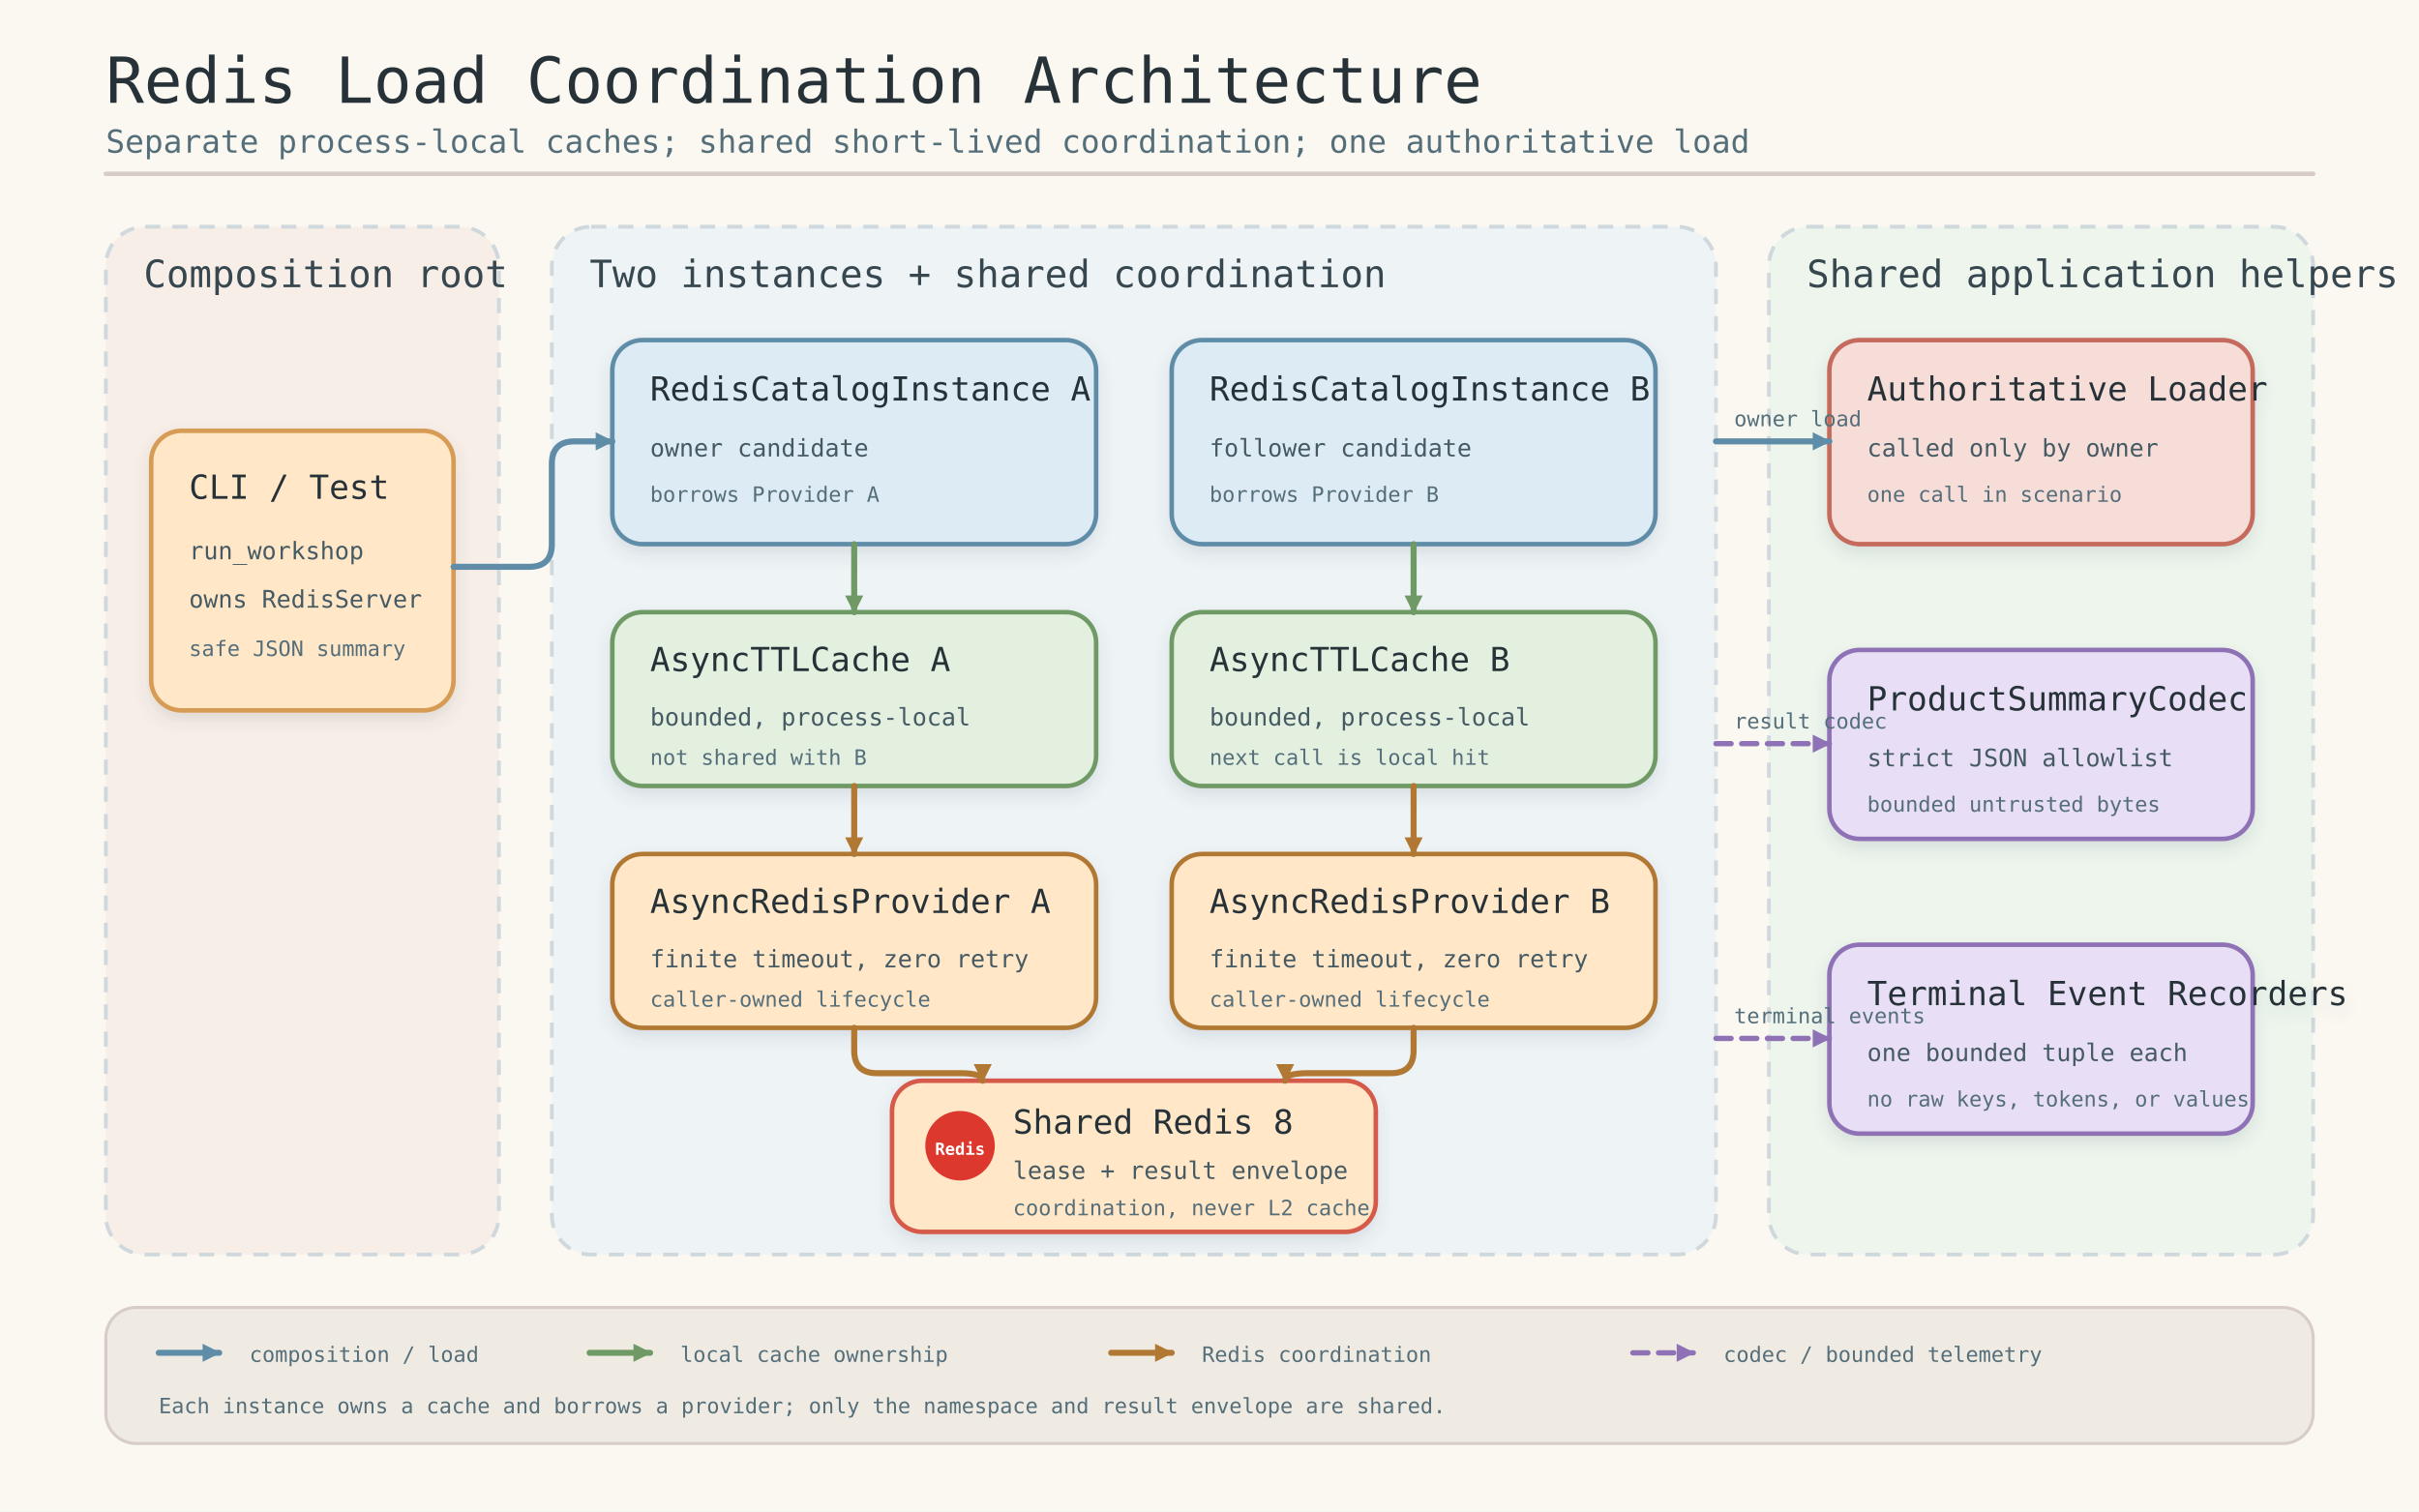
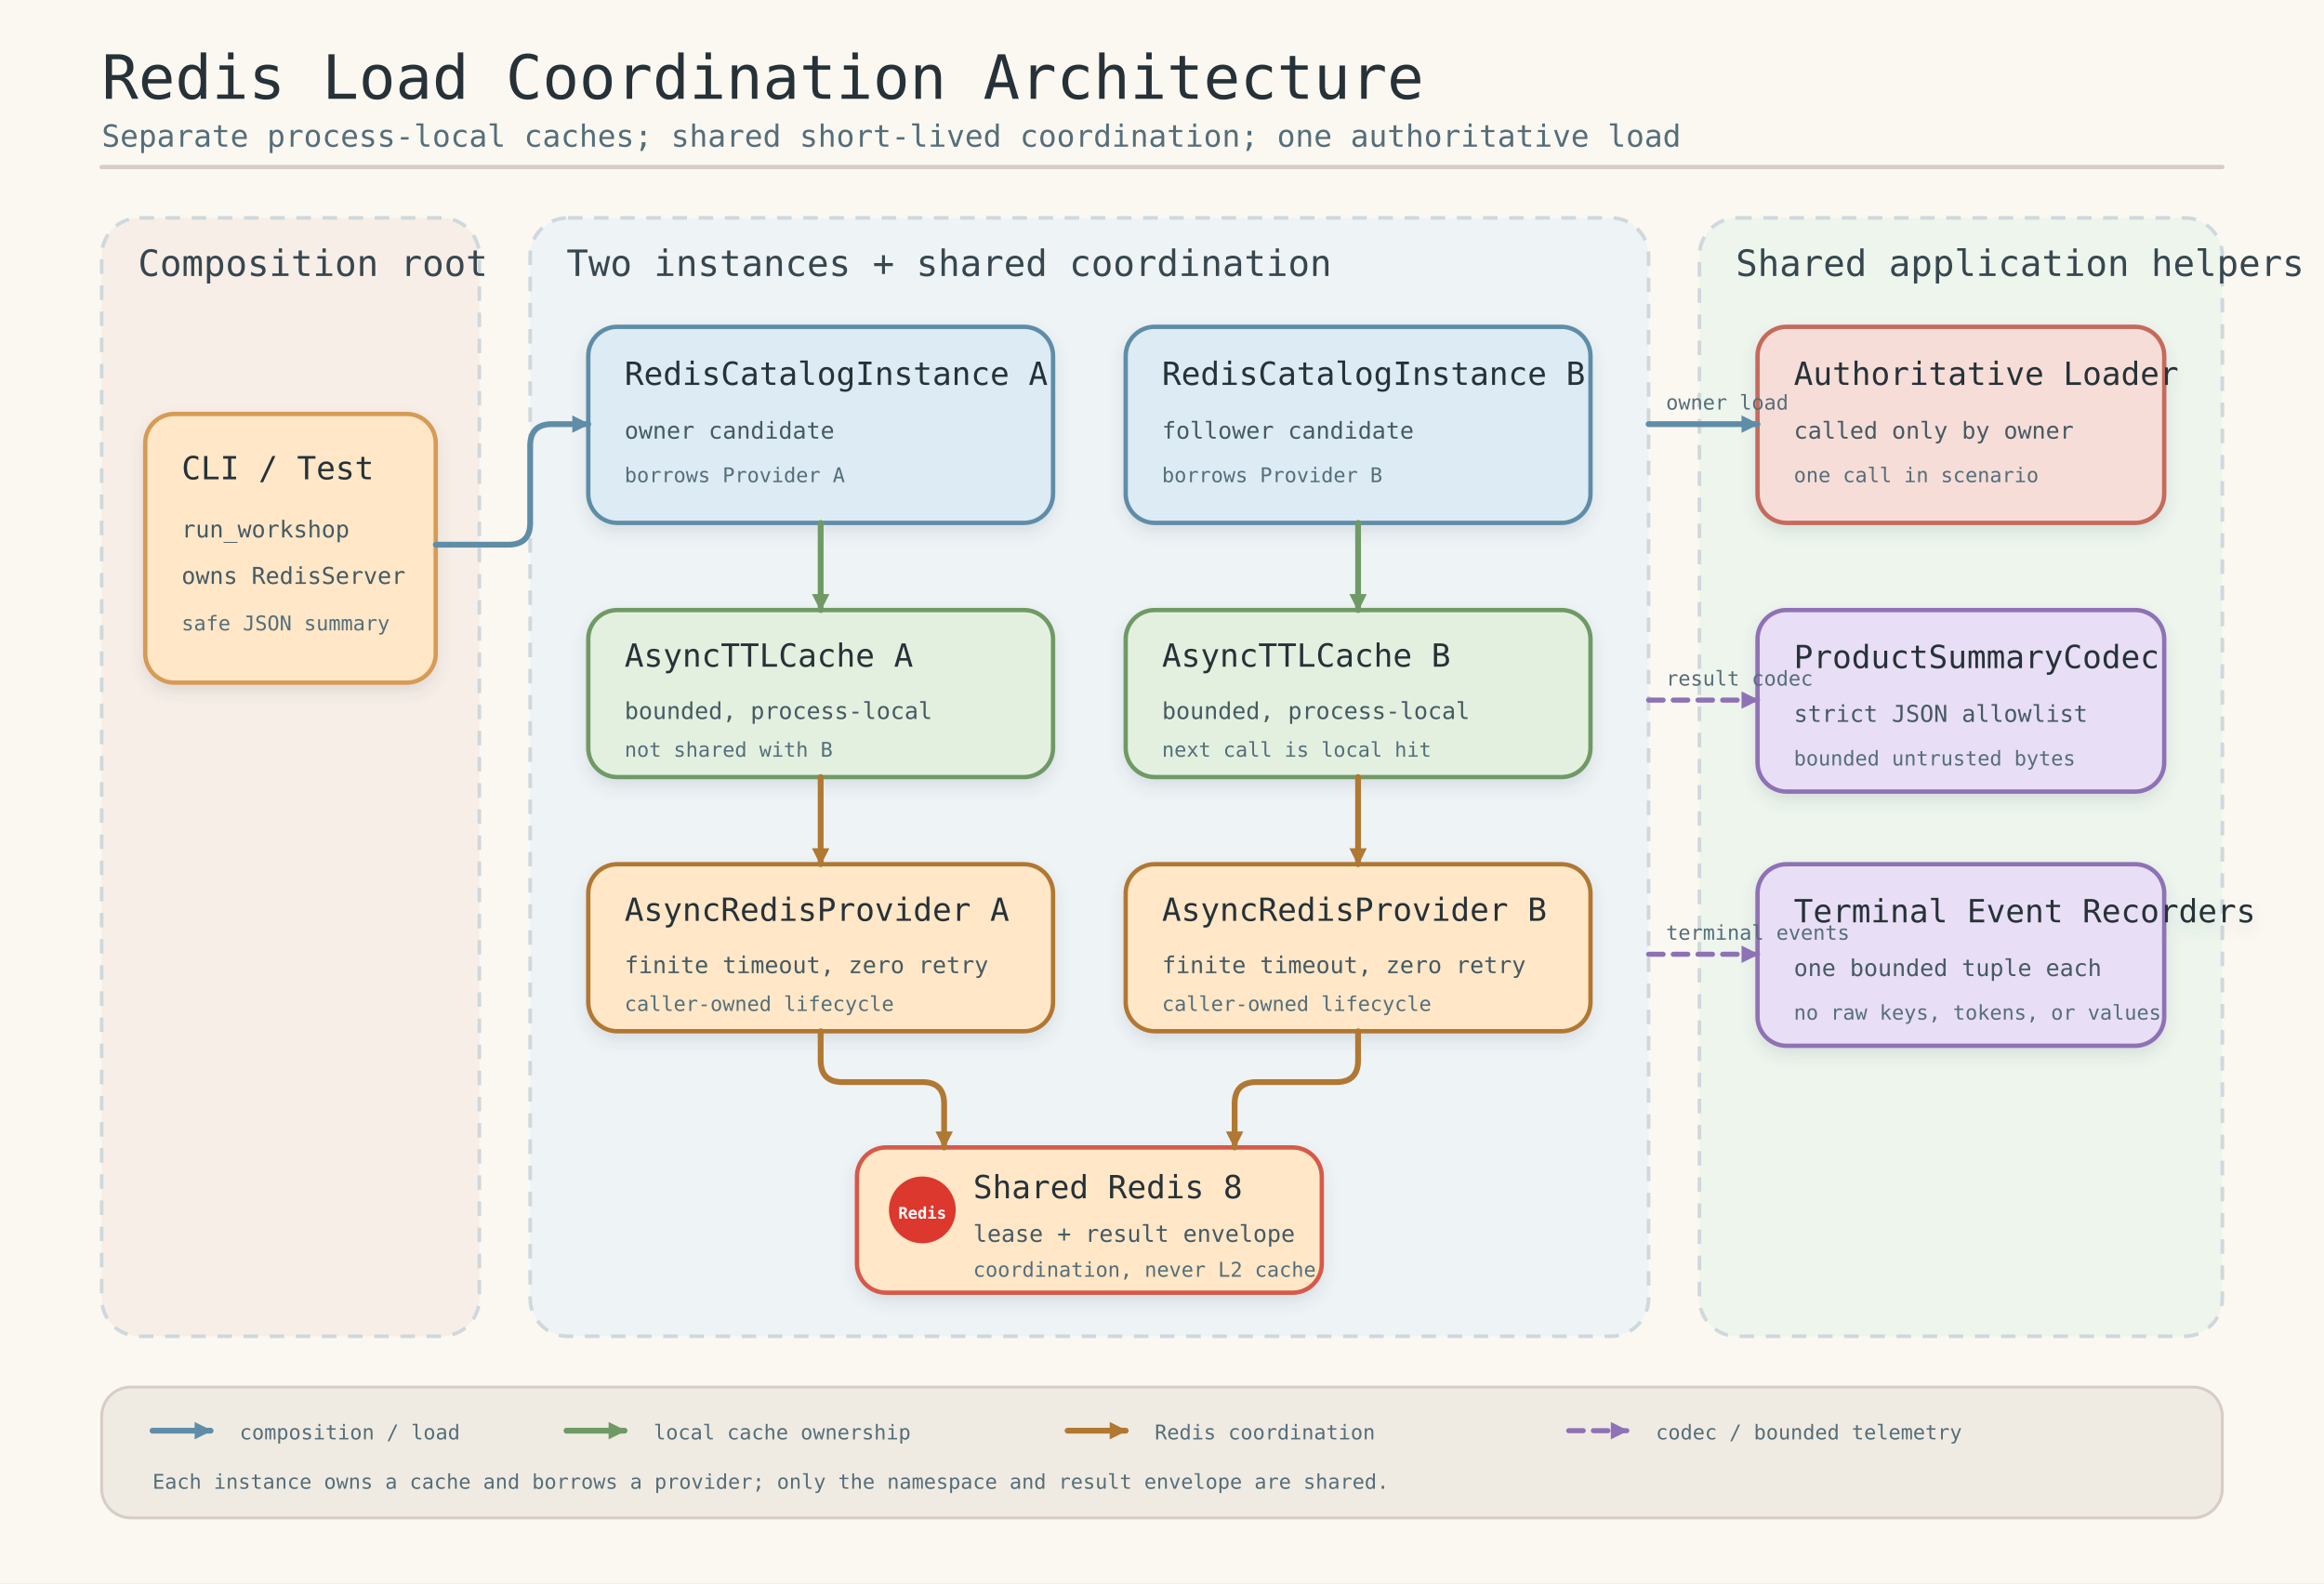
- <svg xmlns="http://www.w3.org/2000/svg" width="1600" height="1000" viewBox="0 0 1600 1000" role="img" aria-labelledby="title desc">
+ <svg xmlns="http://www.w3.org/2000/svg" width="1600" height="1090" viewBox="0 0 1600 1090" role="img" aria-labelledby="title desc">
  <defs>
    <style>
      text { font-family: 'Architects Daughter', 'Comic Sans MS', 'Comic Mono', 'SFMono-Regular', monospace; }
      .title { font-size: 42px; fill: #263238; }
      .subtitle { font-size: 21px; fill: #546e7a; }
      .lane-title { font-size: 25px; fill: #37474f; }
      .card-title { font-size: 22px; fill: #263238; }
      .body { font-family: 'Comic Mono', 'SFMono-Regular', monospace; font-size: 16px; fill: #455a64; }
      .small { font-family: 'Comic Mono', 'SFMono-Regular', monospace; font-size: 14px; fill: #546e7a; }
      .lane { stroke: #cfd8dc; stroke-width: 2.5; stroke-dasharray: 10 8; }
      .card { stroke-width: 3; }
      .flow { fill: none; stroke: #5f8da8; stroke-width: 4; stroke-linecap: round; stroke-linejoin: round; marker-end: url(#arrow-blue); }
      .cache { fill: none; stroke: #6f9a65; stroke-width: 4; stroke-linecap: round; stroke-linejoin: round; marker-end: url(#arrow-green); }
      .coord { fill: none; stroke: #b07832; stroke-width: 4; stroke-linecap: round; stroke-linejoin: round; marker-end: url(#arrow-amber); }
      .observe { fill: none; stroke: #8e72b5; stroke-width: 3.5; stroke-dasharray: 10 7; stroke-linecap: round; stroke-linejoin: round; marker-end: url(#arrow-purple); }
    </style>
    <marker id="arrow-blue" viewBox="0 0 14 14" refX="12" refY="7" markerWidth="14" markerHeight="14" orient="auto" markerUnits="userSpaceOnUse">
      <path d="M1 1 L13 7 L1 13 Z" fill="#5f8da8" />
    </marker>
    <marker id="arrow-green" viewBox="0 0 14 14" refX="12" refY="7" markerWidth="14" markerHeight="14" orient="auto" markerUnits="userSpaceOnUse">
      <path d="M1 1 L13 7 L1 13 Z" fill="#6f9a65" />
    </marker>
    <marker id="arrow-amber" viewBox="0 0 14 14" refX="12" refY="7" markerWidth="14" markerHeight="14" orient="auto" markerUnits="userSpaceOnUse">
      <path d="M1 1 L13 7 L1 13 Z" fill="#b07832" />
    </marker>
    <marker id="arrow-purple" viewBox="0 0 14 14" refX="12" refY="7" markerWidth="14" markerHeight="14" orient="auto" markerUnits="userSpaceOnUse">
      <path d="M1 1 L13 7 L1 13 Z" fill="#8e72b5" />
    </marker>
    <filter id="shadow" x="-10%" y="-10%" width="120%" height="130%">
      <feDropShadow dx="0" dy="5" stdDeviation="5" flood-color="#455a64" flood-opacity="0.13" />
    </filter>
  </defs>
-   <rect width="1600" height="1000" fill="#fbf8f1" />
+   <rect width="1600" height="1090" fill="#fbf8f1" />
  <path d="M70 115 H1530" stroke="#d7ccc8" stroke-width="3" stroke-linecap="round" />
  <text x="70" y="68" class="title">Redis Load Coordination Architecture</text>
  <text x="70" y="101" class="subtitle">Separate process-local caches; shared short-lived coordination; one authoritative load</text>
-   <rect x="70" y="150" width="260" height="680" rx="26" fill="#f7eee7" class="lane" />
-   <rect x="365" y="150" width="770" height="680" rx="26" fill="#eef3f6" class="lane" />
-   <rect x="1170" y="150" width="360" height="680" rx="26" fill="#edf5ed" class="lane" />
+   <rect x="70" y="150" width="260" height="770" rx="26" fill="#f7eee7" class="lane" />
+   <rect x="365" y="150" width="770" height="770" rx="26" fill="#eef3f6" class="lane" />
+   <rect x="1170" y="150" width="360" height="770" rx="26" fill="#edf5ed" class="lane" />
  <text x="95" y="190" class="lane-title">Composition root</text>
  <text x="390" y="190" class="lane-title">Two instances + shared coordination</text>
  <text x="1195" y="190" class="lane-title">Shared application helpers</text>
  <g filter="url(#shadow)">
    <rect x="100" y="285" width="200" height="185" rx="20" fill="#ffe7c7" stroke="#d69b55" class="card" />
    <text x="125" y="330" class="card-title">CLI / Test</text>
    <text x="125" y="370" class="body">run_workshop</text>
    <text x="125" y="402" class="body">owns RedisServer</text>
    <text x="125" y="434" class="small">safe JSON summary</text>
  </g>
  <g filter="url(#shadow)">
    <rect x="405" y="225" width="320" height="135" rx="20" fill="#dcebf4" stroke="#5f8da8" class="card" />
    <text x="430" y="265" class="card-title">RedisCatalogInstance A</text>
    <text x="430" y="302" class="body">owner candidate</text>
    <text x="430" y="332" class="small">borrows Provider A</text>
    <rect x="775" y="225" width="320" height="135" rx="20" fill="#dcebf4" stroke="#5f8da8" class="card" />
    <text x="800" y="265" class="card-title">RedisCatalogInstance B</text>
    <text x="800" y="302" class="body">follower candidate</text>
    <text x="800" y="332" class="small">borrows Provider B</text>
  </g>
  <g filter="url(#shadow)">
-     <rect x="405" y="405" width="320" height="115" rx="20" fill="#e3f0df" stroke="#6f9a65" class="card" />
-     <text x="430" y="444" class="card-title">AsyncTTLCache A</text>
-     <text x="430" y="480" class="body">bounded, process-local</text>
-     <text x="430" y="506" class="small">not shared with B</text>
-     <rect x="775" y="405" width="320" height="115" rx="20" fill="#e3f0df" stroke="#6f9a65" class="card" />
-     <text x="800" y="444" class="card-title">AsyncTTLCache B</text>
-     <text x="800" y="480" class="body">bounded, process-local</text>
-     <text x="800" y="506" class="small">next call is local hit</text>
+     <rect x="405" y="420" width="320" height="115" rx="20" fill="#e3f0df" stroke="#6f9a65" class="card" />
+     <text x="430" y="459" class="card-title">AsyncTTLCache A</text>
+     <text x="430" y="495" class="body">bounded, process-local</text>
+     <text x="430" y="521" class="small">not shared with B</text>
+     <rect x="775" y="420" width="320" height="115" rx="20" fill="#e3f0df" stroke="#6f9a65" class="card" />
+     <text x="800" y="459" class="card-title">AsyncTTLCache B</text>
+     <text x="800" y="495" class="body">bounded, process-local</text>
+     <text x="800" y="521" class="small">next call is local hit</text>
  </g>
  <g filter="url(#shadow)">
-     <rect x="405" y="565" width="320" height="115" rx="20" fill="#ffe7c7" stroke="#b07832" class="card" />
-     <text x="430" y="604" class="card-title">AsyncRedisProvider A</text>
-     <text x="430" y="640" class="body">finite timeout, zero retry</text>
-     <text x="430" y="666" class="small">caller-owned lifecycle</text>
-     <rect x="775" y="565" width="320" height="115" rx="20" fill="#ffe7c7" stroke="#b07832" class="card" />
-     <text x="800" y="604" class="card-title">AsyncRedisProvider B</text>
-     <text x="800" y="640" class="body">finite timeout, zero retry</text>
-     <text x="800" y="666" class="small">caller-owned lifecycle</text>
+     <rect x="405" y="595" width="320" height="115" rx="20" fill="#ffe7c7" stroke="#b07832" class="card" />
+     <text x="430" y="634" class="card-title">AsyncRedisProvider A</text>
+     <text x="430" y="670" class="body">finite timeout, zero retry</text>
+     <text x="430" y="696" class="small">caller-owned lifecycle</text>
+     <rect x="775" y="595" width="320" height="115" rx="20" fill="#ffe7c7" stroke="#b07832" class="card" />
+     <text x="800" y="634" class="card-title">AsyncRedisProvider B</text>
+     <text x="800" y="670" class="body">finite timeout, zero retry</text>
+     <text x="800" y="696" class="small">caller-owned lifecycle</text>
  </g>
  <g filter="url(#shadow)">
-     <rect x="590" y="715" width="320" height="100" rx="20" fill="#ffe7c7" stroke="#d65a4a" class="card" />
-     <circle cx="635" cy="758" r="23" fill="#dc382d" />
-     <text x="635" y="764" text-anchor="middle" font-family="Arial, sans-serif" font-size="11" font-weight="700" fill="#ffffff">Redis</text>
-     <text x="670" y="750" class="card-title">Shared Redis 8</text>
-     <text x="670" y="780" class="body">lease + result envelope</text>
-     <text x="670" y="804" class="small">coordination, never L2 cache</text>
+     <rect x="590" y="790" width="320" height="100" rx="20" fill="#ffe7c7" stroke="#d65a4a" class="card" />
+     <circle cx="635" cy="833" r="23" fill="#dc382d" />
+     <text x="635" y="839" text-anchor="middle" font-family="Arial, sans-serif" font-size="11" font-weight="700" fill="#ffffff">Redis</text>
+     <text x="670" y="825" class="card-title">Shared Redis 8</text>
+     <text x="670" y="855" class="body">lease + result envelope</text>
+     <text x="670" y="879" class="small">coordination, never L2 cache</text>
  </g>
  <g filter="url(#shadow)">
    <rect x="1210" y="225" width="280" height="135" rx="20" fill="#f6ddd7" stroke="#c56b5d" class="card" />
    <text x="1235" y="265" class="card-title">Authoritative Loader</text>
    <text x="1235" y="302" class="body">called only by owner</text>
    <text x="1235" y="332" class="small">one call in scenario</text>
  </g>
  <g filter="url(#shadow)">
-     <rect x="1210" y="430" width="280" height="125" rx="20" fill="#e8def5" stroke="#8e72b5" class="card" />
-     <text x="1235" y="470" class="card-title">ProductSummaryCodec</text>
-     <text x="1235" y="507" class="body">strict JSON allowlist</text>
-     <text x="1235" y="537" class="small">bounded untrusted bytes</text>
+     <rect x="1210" y="420" width="280" height="125" rx="20" fill="#e8def5" stroke="#8e72b5" class="card" />
+     <text x="1235" y="460" class="card-title">ProductSummaryCodec</text>
+     <text x="1235" y="497" class="body">strict JSON allowlist</text>
+     <text x="1235" y="527" class="small">bounded untrusted bytes</text>
  </g>
  <g filter="url(#shadow)">
-     <rect x="1210" y="625" width="280" height="125" rx="20" fill="#e8def5" stroke="#8e72b5" class="card" />
-     <text x="1235" y="665" class="card-title">Terminal Event Recorders</text>
-     <text x="1235" y="702" class="body">one bounded tuple each</text>
-     <text x="1235" y="732" class="small">no raw keys, tokens, or values</text>
+     <rect x="1210" y="595" width="280" height="125" rx="20" fill="#e8def5" stroke="#8e72b5" class="card" />
+     <text x="1235" y="635" class="card-title">Terminal Event Recorders</text>
+     <text x="1235" y="672" class="body">one bounded tuple each</text>
+     <text x="1235" y="702" class="small">no raw keys, tokens, or values</text>
  </g>
  <path d="M300 375 H350 Q365 375 365 360 V307 Q365 292 380 292 H405" class="flow" />
-   <path d="M565 360 V405" class="cache" />
-   <path d="M935 360 V405" class="cache" />
-   <path d="M565 520 V565" class="coord" />
-   <path d="M935 520 V565" class="coord" />
-   <path d="M565 680 V695 Q565 710 580 710 H635 Q650 710 650 715" class="coord" />
-   <path d="M935 680 V695 Q935 710 920 710 H865 Q850 710 850 715" class="coord" />
+   <path d="M565 360 V420" class="cache" />
+   <path d="M935 360 V420" class="cache" />
+   <path d="M565 535 V595" class="coord" />
+   <path d="M935 535 V595" class="coord" />
+   <path d="M565 710 V730 Q565 745 580 745 H635 Q650 745 650 760 V790" class="coord" />
+   <path d="M935 710 V730 Q935 745 920 745 H865 Q850 745 850 760 V790" class="coord" />
  <path d="M1135 292 H1210" class="flow" />
  <text x="1147" y="282" class="small">owner load</text>
-   <path d="M1135 492 H1210" class="observe" />
-   <text x="1147" y="482" class="small">result codec</text>
-   <path d="M1135 687 H1210" class="observe" />
-   <text x="1147" y="677" class="small">terminal events</text>
-   <rect x="70" y="865" width="1460" height="90" rx="20" fill="#f0ebe2" stroke="#d7ccc8" stroke-width="2" />
-   <line x1="105" y1="895" x2="145" y2="895" class="flow" />
-   <text x="165" y="901" class="small">composition / load</text>
-   <line x1="390" y1="895" x2="430" y2="895" class="cache" />
-   <text x="450" y="901" class="small">local cache ownership</text>
-   <line x1="735" y1="895" x2="775" y2="895" class="coord" />
-   <text x="795" y="901" class="small">Redis coordination</text>
-   <line x1="1080" y1="895" x2="1120" y2="895" class="observe" />
-   <text x="1140" y="901" class="small">codec / bounded telemetry</text>
-   <text x="105" y="935" class="small">Each instance owns a cache and borrows a provider; only the namespace and result envelope are shared.</text>
+   <path d="M1135 482 H1210" class="observe" />
+   <text x="1147" y="472" class="small">result codec</text>
+   <path d="M1135 657 H1210" class="observe" />
+   <text x="1147" y="647" class="small">terminal events</text>
+   <rect x="70" y="955" width="1460" height="90" rx="20" fill="#f0ebe2" stroke="#d7ccc8" stroke-width="2" />
+   <line x1="105" y1="985" x2="145" y2="985" class="flow" />
+   <text x="165" y="991" class="small">composition / load</text>
+   <line x1="390" y1="985" x2="430" y2="985" class="cache" />
+   <text x="450" y="991" class="small">local cache ownership</text>
+   <line x1="735" y1="985" x2="775" y2="985" class="coord" />
+   <text x="795" y="991" class="small">Redis coordination</text>
+   <line x1="1080" y1="985" x2="1120" y2="985" class="observe" />
+   <text x="1140" y="991" class="small">codec / bounded telemetry</text>
+   <text x="105" y="1025" class="small">Each instance owns a cache and borrows a provider; only the namespace and result envelope are shared.</text>
</svg>
